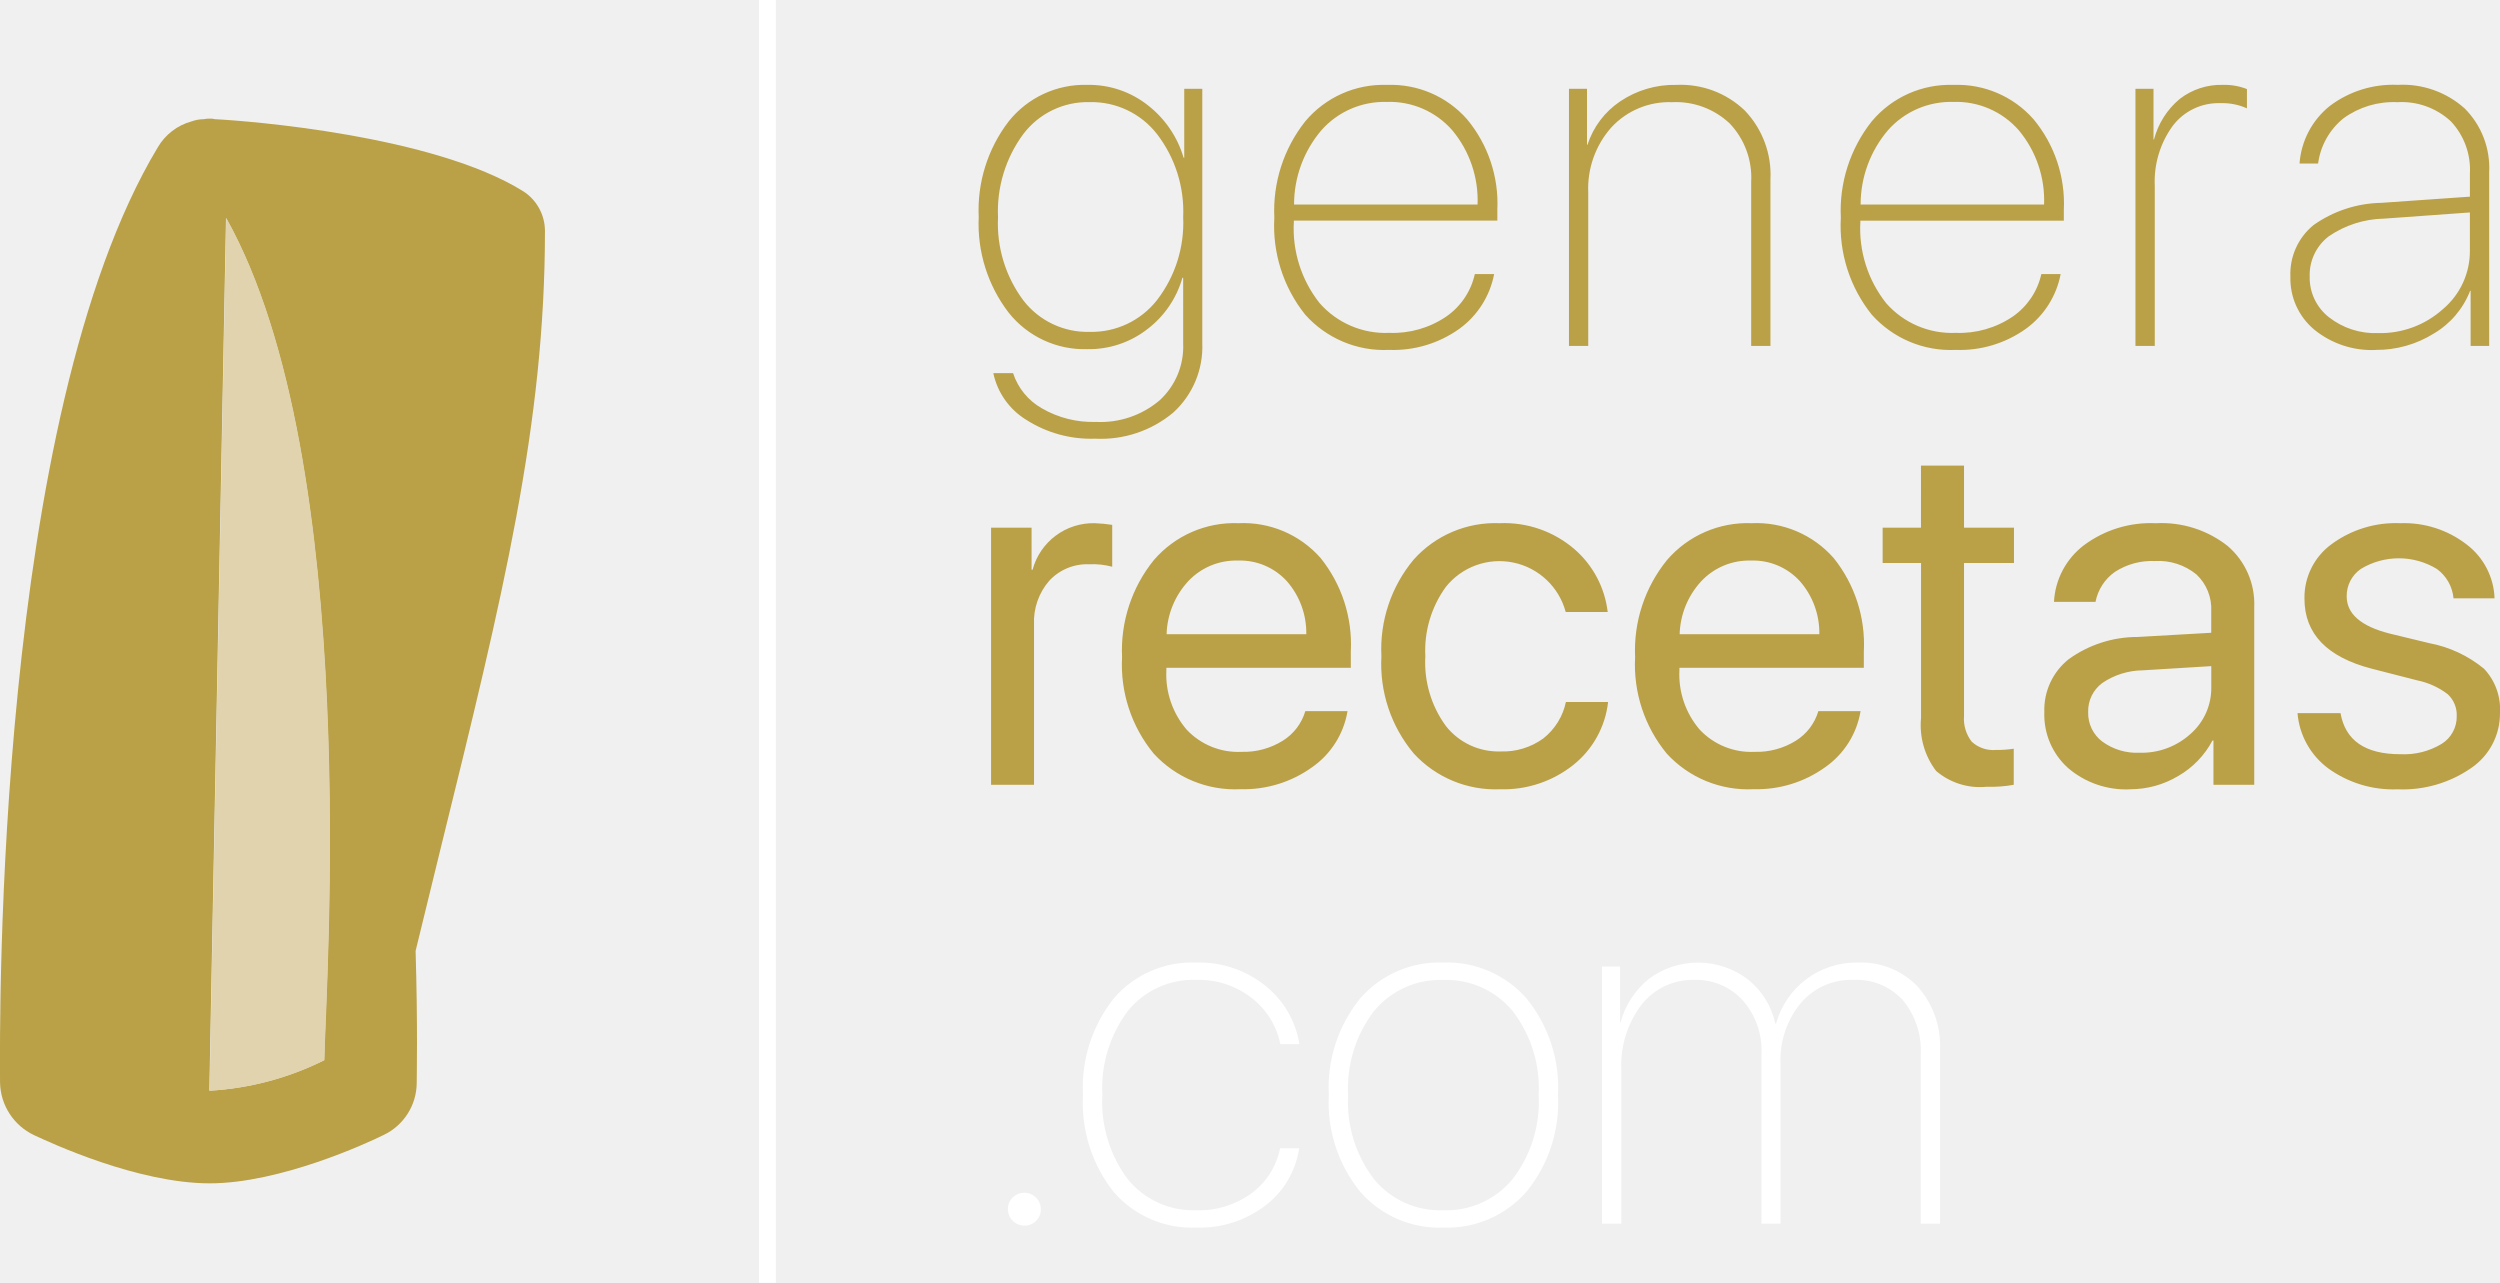
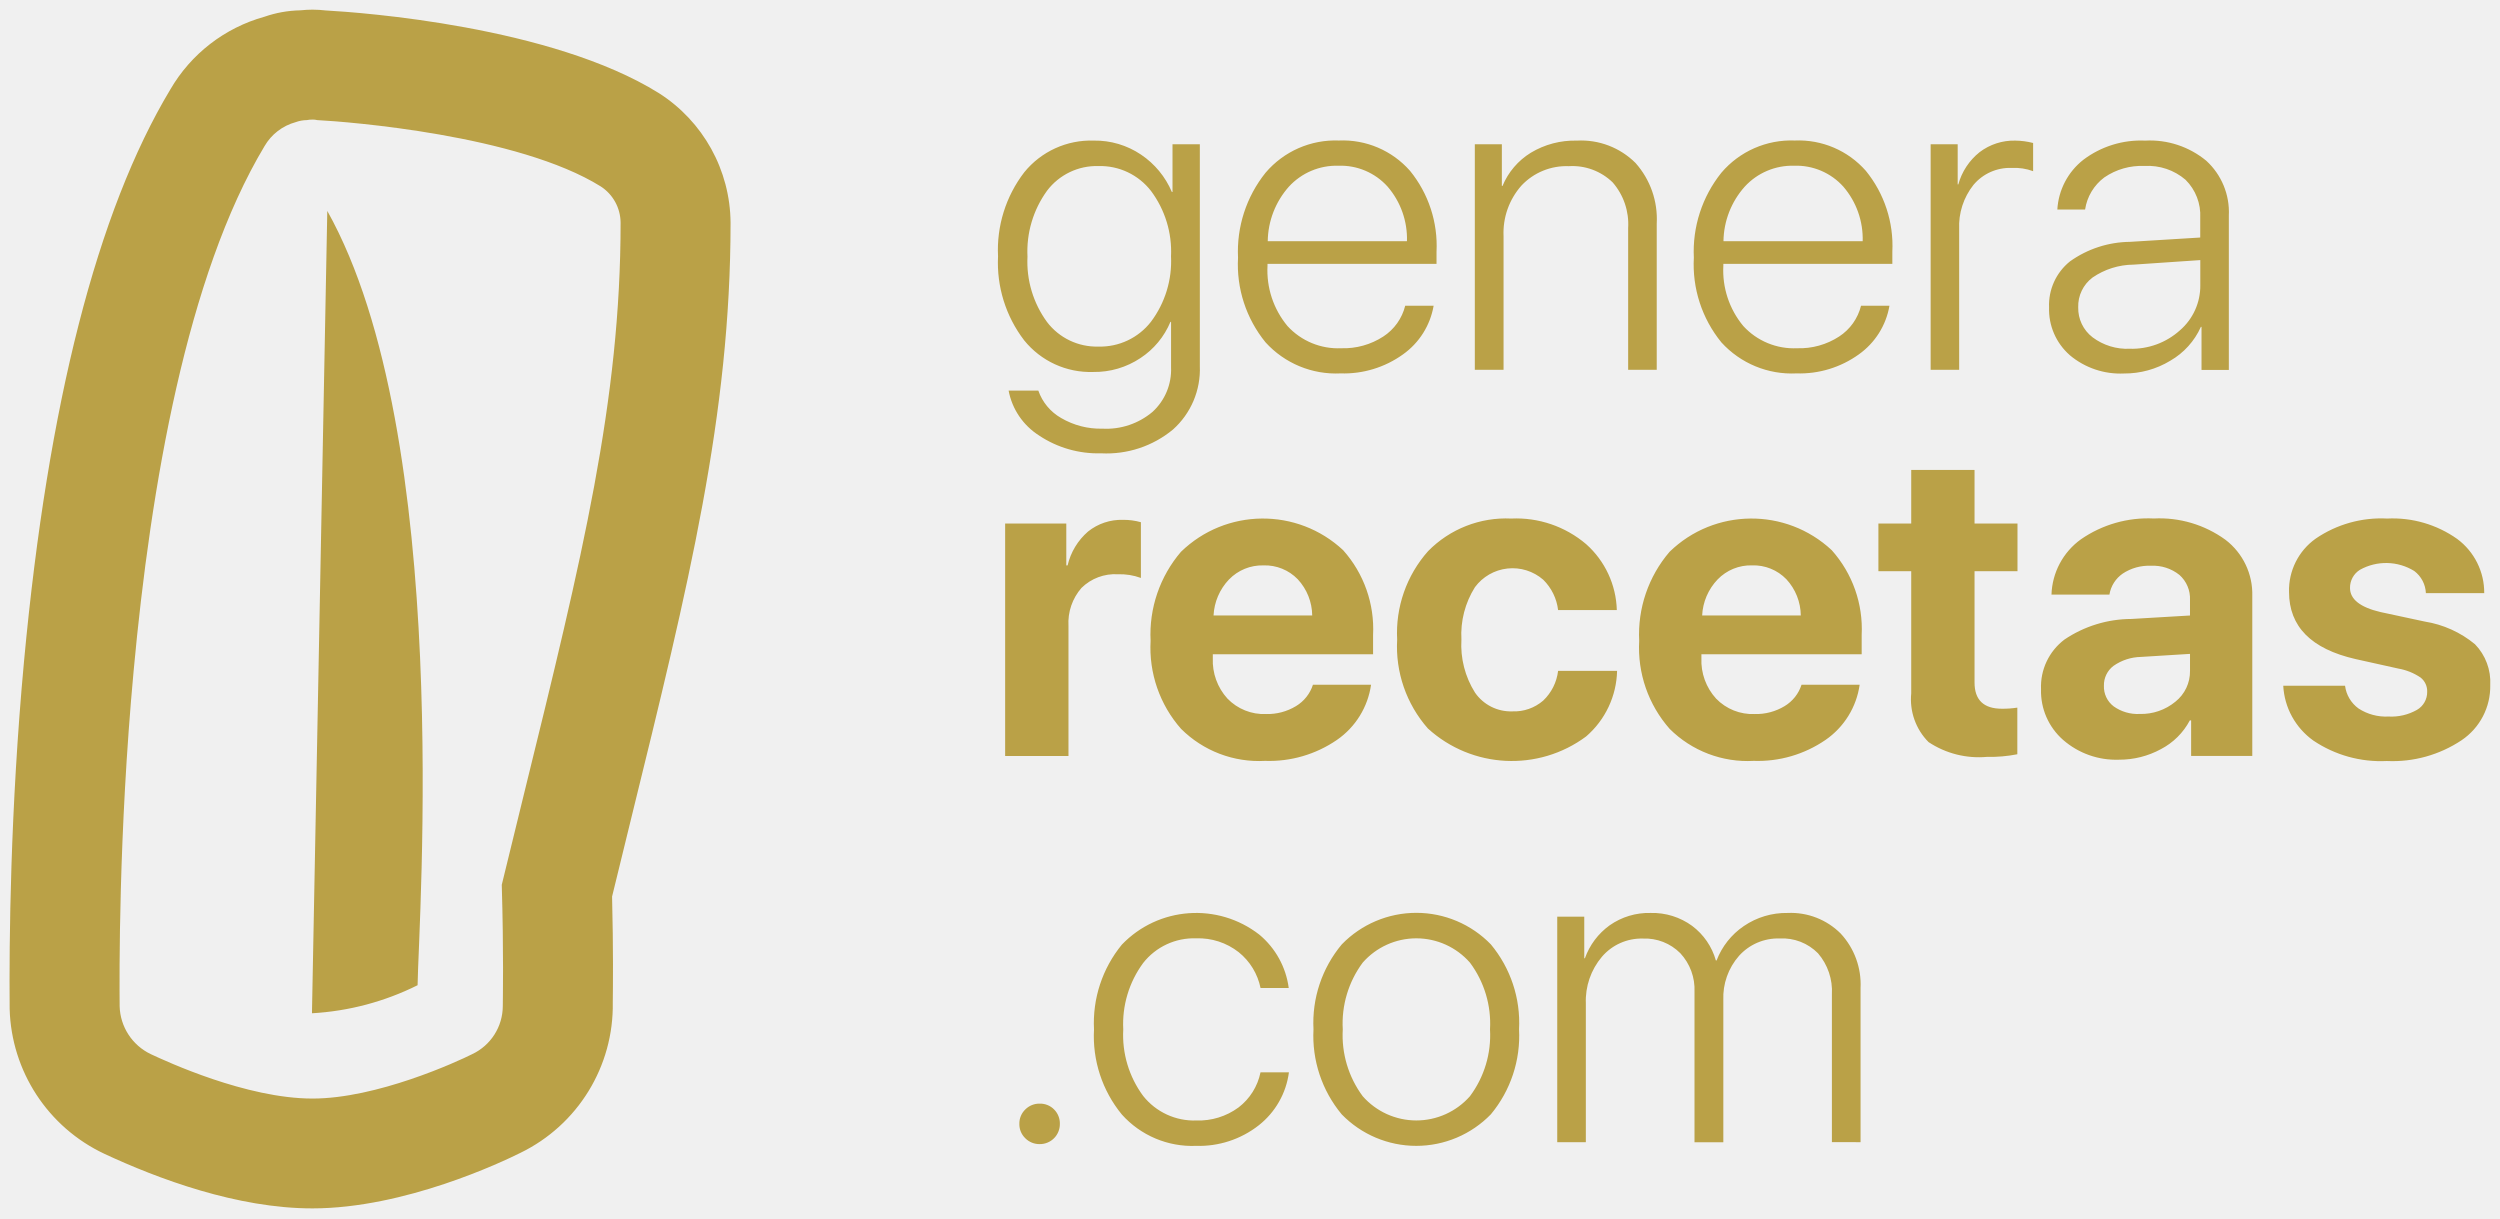
- <svg xmlns="http://www.w3.org/2000/svg" data-v-c4862b54="" width="148.116" height="76" viewBox="0 0 148.116 76">
-   <g data-v-c4862b54="" id="Grupo_2932" data-name="Grupo 2932" transform="translate(-1520.031 1970.5)">
-     <g data-v-c4862b54="" id="Grupo_2931" data-name="Grupo 2931" transform="translate(31.265 -15.067)">
-       <path data-v-c4862b54="" id="XMLID_1_" d="M32.284,6.64A2.8,2.8,0,0,0,31,4.306C25.677.986,14.7.131,12.726.033A.91.91,0,0,0,12.43,0a1.613,1.613,0,0,0-.362.033,2.187,2.187,0,0,0-.723.131A3.331,3.331,0,0,0,9.34,1.709C-.258,17.685-.028,53.12,0,57.131a3.522,3.522,0,0,0,2.005,3.09c.986.46,6.147,2.86,10.42,2.86,4.142,0,9.3-2.367,10.289-2.86a3.432,3.432,0,0,0,1.972-3.09c0-.427.066-3.386-.066-7.823l1.446-5.917C29.819,28.171,32.284,18.112,32.284,6.64ZM19.2,55.783a17.456,17.456,0,0,1-6.8,1.808v-.131l.986-51.575C21.5,20.38,19.267,51.477,19.2,55.783Z" transform="translate(1488.769 -1948.405)" fill="#baa147" />
-       <path data-v-c4862b54="" id="XMLID_1_-_Contorno" data-name="XMLID_1 - Contorno" d="M3.77,53.5v-.131L4.756,1.79c8.119,14.5,5.884,45.593,5.818,49.9A17.456,17.456,0,0,1,3.77,53.5" transform="translate(1497.414 -1944.311)" fill="#e0d3ad" />
-     </g>
-     <g data-v-c4862b54="" id="Grupo_2930" data-name="Grupo 2930" transform="translate(-160 -12.598)">
-       <path data-v-c4862b54="" id="Trazado_59485" data-name="Trazado 59485" d="M7.5-.835a4.92,4.92,0,0,0,3.992-1.89,7.5,7.5,0,0,0,1.545-4.907,7.533,7.533,0,0,0-1.545-4.915,4.913,4.913,0,0,0-3.992-1.9,4.783,4.783,0,0,0-3.933,1.89,7.7,7.7,0,0,0-1.5,4.937A7.607,7.607,0,0,0,3.567-2.7,4.8,4.8,0,0,0,7.5-.835Zm.308,6.328a7.1,7.1,0,0,1-4.05-1.106,4.285,4.285,0,0,1-1.97-2.776H2.959a3.727,3.727,0,0,0,1.7,2.08A5.993,5.993,0,0,0,7.866,4.5,5.412,5.412,0,0,0,11.631,3.23,4.306,4.306,0,0,0,13.037-.132V-4.043h-.044a5.819,5.819,0,0,1-2.058,3.032A5.633,5.633,0,0,1,7.354.19,5.732,5.732,0,0,1,2.7-1.97,8.642,8.642,0,0,1,.923-7.632,8.642,8.642,0,0,1,2.7-13.308a5.753,5.753,0,0,1,4.666-2.161,5.619,5.619,0,0,1,3.589,1.216,6.127,6.127,0,0,1,2.109,3.105H13.1v-4.087h1.069V-.176a5.27,5.27,0,0,1-1.721,4.124A6.681,6.681,0,0,1,7.808,5.493ZM25.1-14.458a4.977,4.977,0,0,0-3.867,1.67,6.78,6.78,0,0,0-1.626,4.409H30.478a6.472,6.472,0,0,0-1.494-4.395A4.918,4.918,0,0,0,25.1-14.458Zm5.215,10.2H31.46a5.208,5.208,0,0,1-2.065,3.245A6.738,6.738,0,0,1,25.234.234a6.268,6.268,0,0,1-4.966-2.087A8.422,8.422,0,0,1,18.437-7.6a8.527,8.527,0,0,1,1.831-5.706,6.04,6.04,0,0,1,4.849-2.161,6.009,6.009,0,0,1,4.739,2.036A7.812,7.812,0,0,1,31.65-8.071v.645H19.594v.059a7.114,7.114,0,0,0,1.531,4.834A5.19,5.19,0,0,0,25.249-.776a5.625,5.625,0,0,0,3.376-.967A4.156,4.156,0,0,0,30.317-4.263ZM35.893,0V-15.234h1.069v3.311h.029a4.928,4.928,0,0,1,1.941-2.571,5.727,5.727,0,0,1,3.333-.974,5.479,5.479,0,0,1,4.043,1.516,5.5,5.5,0,0,1,1.523,4.08V0H46.689V-9.727a4.641,4.641,0,0,0-1.274-3.457A4.643,4.643,0,0,0,42-14.443a4.665,4.665,0,0,0-3.589,1.487A5.455,5.455,0,0,0,37.035-9.1V0ZM58.666-14.458a4.977,4.977,0,0,0-3.867,1.67,6.78,6.78,0,0,0-1.626,4.409H64.042a6.472,6.472,0,0,0-1.494-4.395A4.918,4.918,0,0,0,58.666-14.458Zm5.215,10.2h1.143a5.208,5.208,0,0,1-2.065,3.245A6.738,6.738,0,0,1,58.8.234a6.268,6.268,0,0,1-4.966-2.087A8.422,8.422,0,0,1,52-7.6a8.527,8.527,0,0,1,1.831-5.706,6.04,6.04,0,0,1,4.849-2.161,6.009,6.009,0,0,1,4.739,2.036,7.812,7.812,0,0,1,1.794,5.361v.645H53.158v.059a7.114,7.114,0,0,0,1.531,4.834A5.19,5.19,0,0,0,58.812-.776a5.625,5.625,0,0,0,3.376-.967A4.156,4.156,0,0,0,63.881-4.263ZM69.456,0V-15.234h1.069v3h.029a4.66,4.66,0,0,1,1.523-2.4,4,4,0,0,1,2.563-.835,3.628,3.628,0,0,1,1.421.249v1.143a3.538,3.538,0,0,0-1.582-.308,3.392,3.392,0,0,0-2.827,1.362A5.6,5.6,0,0,0,70.6-9.492V0ZM83.836-.762A5.55,5.55,0,0,0,87.681-2.19a4.489,4.489,0,0,0,1.589-3.464V-7.91l-5.083.366A5.989,5.989,0,0,0,80.914-6.5a2.879,2.879,0,0,0-1.135,2.4,2.969,2.969,0,0,0,1.143,2.4A4.445,4.445,0,0,0,83.836-.762Zm-.161,1A5.377,5.377,0,0,1,80.042-.974,3.932,3.932,0,0,1,78.636-4.1a3.731,3.731,0,0,1,1.37-3.062,7.168,7.168,0,0,1,4.021-1.318l5.244-.366V-10.21a4.181,4.181,0,0,0-1.135-3.105,4.283,4.283,0,0,0-3.157-1.128,5.032,5.032,0,0,0-3.193.952,4.136,4.136,0,0,0-1.509,2.681h-1.1a4.811,4.811,0,0,1,1.78-3.4,6.222,6.222,0,0,1,4.036-1.26,5.5,5.5,0,0,1,3.962,1.392A4.978,4.978,0,0,1,90.413-10.3V0h-1.1V-3.267h-.029A5.055,5.055,0,0,1,87.139-.74,6.409,6.409,0,0,1,83.675.234ZM1.655,26V10.766h2.4v2.49h.059A3.731,3.731,0,0,1,7.808,10.5a8.324,8.324,0,0,1,1.025.1V13.08a4.47,4.47,0,0,0-1.362-.146,3.054,3.054,0,0,0-2.373.981A3.7,3.7,0,0,0,4.2,16.508V26ZM16.274,12.714a3.883,3.883,0,0,0-2.937,1.223,4.82,4.82,0,0,0-1.282,3.142h8.276a4.646,4.646,0,0,0-1.157-3.149A3.75,3.75,0,0,0,16.274,12.714Zm4,8.921h2.5a5.061,5.061,0,0,1-2.1,3.325,6.939,6.939,0,0,1-4.241,1.3,6.527,6.527,0,0,1-5.142-2.109,8.288,8.288,0,0,1-1.875-5.713A8.505,8.505,0,0,1,11.3,12.685,6.294,6.294,0,0,1,16.318,10.5a6.1,6.1,0,0,1,4.863,2.065A8.169,8.169,0,0,1,22.969,18.1v.967H12.041v.146a5.019,5.019,0,0,0,1.2,3.516,4.182,4.182,0,0,0,3.252,1.318,4.381,4.381,0,0,0,2.446-.659A3.09,3.09,0,0,0,20.273,21.635Zm17.915-5.874H35.7a4.064,4.064,0,0,0-7.1-1.487,6.423,6.423,0,0,0-1.216,4.109A6.378,6.378,0,0,0,28.6,22.514a3.953,3.953,0,0,0,3.23,1.509,4.057,4.057,0,0,0,2.542-.769,3.721,3.721,0,0,0,1.34-2.161h2.5a5.558,5.558,0,0,1-2.058,3.728,6.638,6.638,0,0,1-4.343,1.443A6.565,6.565,0,0,1,26.7,24.147a8.261,8.261,0,0,1-1.919-5.764A8.284,8.284,0,0,1,26.7,12.648,6.487,6.487,0,0,1,31.787,10.5a6.366,6.366,0,0,1,4.431,1.538A5.817,5.817,0,0,1,38.188,15.761Zm8.481-3.047a3.883,3.883,0,0,0-2.937,1.223,4.82,4.82,0,0,0-1.282,3.142h8.276A4.646,4.646,0,0,0,49.57,13.93,3.75,3.75,0,0,0,46.67,12.714Zm4,8.921h2.5a5.061,5.061,0,0,1-2.1,3.325,6.939,6.939,0,0,1-4.241,1.3,6.527,6.527,0,0,1-5.142-2.109,8.288,8.288,0,0,1-1.875-5.713A8.505,8.505,0,0,1,41.7,12.685,6.294,6.294,0,0,1,46.714,10.5a6.1,6.1,0,0,1,4.863,2.065A8.169,8.169,0,0,1,53.364,18.1v.967H42.437v.146a5.019,5.019,0,0,0,1.2,3.516,4.182,4.182,0,0,0,3.252,1.318,4.381,4.381,0,0,0,2.446-.659A3.09,3.09,0,0,0,50.669,21.635ZM56.748,7.089H59.3v3.677h2.959V12.86H59.3v9.053a2.2,2.2,0,0,0,.454,1.531,1.871,1.871,0,0,0,1.436.491,6.524,6.524,0,0,0,1.055-.073V26a7.819,7.819,0,0,1-1.611.117,4,4,0,0,1-2.988-.937,4.47,4.47,0,0,1-.894-3.135V12.86H54.478V10.766h2.271ZM69.7,24.1a4.311,4.311,0,0,0,3.025-1.121,3.6,3.6,0,0,0,1.223-2.761V18.969l-4.072.249a4.339,4.339,0,0,0-2.38.747,2.065,2.065,0,0,0-.842,1.729,2.111,2.111,0,0,0,.835,1.743A3.468,3.468,0,0,0,69.7,24.1Zm-.571,2.168A5.275,5.275,0,0,1,65.457,25a4.242,4.242,0,0,1-1.4-3.311A3.832,3.832,0,0,1,65.5,18.559a6.952,6.952,0,0,1,4.08-1.318l4.365-.249V15.717a2.787,2.787,0,0,0-.879-2.183,3.55,3.55,0,0,0-2.461-.791,4.019,4.019,0,0,0-2.358.637,2.824,2.824,0,0,0-1.157,1.78H64.629a4.5,4.5,0,0,1,1.765-3.347,6.614,6.614,0,0,1,4.27-1.311,6.327,6.327,0,0,1,4.255,1.348,4.52,4.52,0,0,1,1.575,3.618V26H74.077V23.378h-.059A5.27,5.27,0,0,1,72,25.473,5.529,5.529,0,0,1,69.126,26.264ZM79.468,14.97a3.915,3.915,0,0,1,1.589-3.215A6.417,6.417,0,0,1,85.151,10.5a6.066,6.066,0,0,1,3.926,1.26,4.187,4.187,0,0,1,1.655,3.193H88.3a2.418,2.418,0,0,0-.989-1.743,4.337,4.337,0,0,0-4.49-.007,1.933,1.933,0,0,0-.85,1.633q0,1.553,2.534,2.2l2.358.571a7.193,7.193,0,0,1,3.245,1.516,3.5,3.5,0,0,1,.945,2.615A3.9,3.9,0,0,1,89.355,25a7.11,7.11,0,0,1-4.365,1.267,6.57,6.57,0,0,1-4.109-1.238,4.529,4.529,0,0,1-1.824-3.274h2.549q.425,2.432,3.545,2.432a4.3,4.3,0,0,0,2.439-.608,1.892,1.892,0,0,0,.9-1.648,1.67,1.67,0,0,0-.535-1.3,4.445,4.445,0,0,0-1.809-.82l-2.681-.688Q79.468,18.09,79.468,14.97Z" transform="translate(1737.093 -1937.405)" fill="#baa147" />
-       <path data-v-c4862b54="" id="Trazado_59486" data-name="Trazado 59486" d="M3.633,52.117a.975.975,0,0,1-.981-.981.93.93,0,0,1,.286-.681.947.947,0,0,1,.7-.286.975.975,0,0,1,.967.967.947.947,0,0,1-.286.7A.93.93,0,0,1,3.633,52.117ZM19.922,41.365H18.794a4.612,4.612,0,0,0-1.7-2.739,5.092,5.092,0,0,0-3.267-1.069A4.985,4.985,0,0,0,9.756,39.4a7.636,7.636,0,0,0-1.509,4.98,7.63,7.63,0,0,0,1.509,4.988,4.993,4.993,0,0,0,4.072,1.838A5.257,5.257,0,0,0,17.087,50.2a4.371,4.371,0,0,0,1.692-2.666h1.128a5.218,5.218,0,0,1-2.007,3.4,6.416,6.416,0,0,1-4.072,1.3,6.143,6.143,0,0,1-4.907-2.109A8.507,8.507,0,0,1,7.1,44.383a8.5,8.5,0,0,1,1.824-5.728,6.113,6.113,0,0,1,4.885-2.124A6.234,6.234,0,0,1,17.9,37.9,5.536,5.536,0,0,1,19.922,41.365ZM33.376,50.11a6.244,6.244,0,0,1-4.929,2.124,6.222,6.222,0,0,1-4.922-2.124,8.386,8.386,0,0,1-1.86-5.728,8.386,8.386,0,0,1,1.86-5.728,6.222,6.222,0,0,1,4.922-2.124,6.244,6.244,0,0,1,4.929,2.124,8.365,8.365,0,0,1,1.868,5.728A8.365,8.365,0,0,1,33.376,50.11Zm-9.031-.74a5.077,5.077,0,0,0,4.1,1.838,5.09,5.09,0,0,0,4.109-1.846,7.512,7.512,0,0,0,1.545-4.98A7.506,7.506,0,0,0,32.556,39.4a5.1,5.1,0,0,0-4.109-1.838,5.077,5.077,0,0,0-4.1,1.838,7.531,7.531,0,0,0-1.538,4.988A7.531,7.531,0,0,0,24.346,49.371ZM37.852,52V36.766h1.069v3.311h.029a5,5,0,0,1,1.655-2.563,4.876,4.876,0,0,1,5.925.044,4.581,4.581,0,0,1,1.589,2.593h.044A4.926,4.926,0,0,1,53,36.531a4.643,4.643,0,0,1,3.545,1.414,5.273,5.273,0,0,1,1.333,3.772V52H56.733V41.98a4.657,4.657,0,0,0-1.069-3.237,3.745,3.745,0,0,0-2.93-1.187,3.915,3.915,0,0,0-3.113,1.384,5.289,5.289,0,0,0-1.194,3.582V52H47.3V41.937a4.5,4.5,0,0,0-1.113-3.171,3.727,3.727,0,0,0-2.871-1.208,3.846,3.846,0,0,0-3.12,1.465,5.931,5.931,0,0,0-1.2,3.882V52Z" transform="translate(1737.093 -1937.405)" fill="#fff" />
-     </g>
-     <line data-v-c4862b54="" id="Línea_241" data-name="Línea 241" y2="76" transform="translate(1565.5 -1970.5)" fill="none" stroke="#fff" stroke-width="1" />
-   </g>
+ <svg xmlns="http://www.w3.org/2000/svg" width="129.472" height="63.085" viewBox="0 0 129.472 63.085">
+   <path id="Trazado_59580" data-name="Trazado 59580" d="M4.9,59.252a8.546,8.546,0,0,1-4.9-7.5c-.03-3.479.031-10.307.746-18.027C1.986,20.394,4.532,10.439,8.32,4.135A8.166,8.166,0,0,1,13.195.367,6.016,6.016,0,0,1,15.042.035C15.277.013,15.5,0,15.684,0a6.5,6.5,0,0,1,.706.043c1.813.1,11.669.811,17.233,4.28a8.022,8.022,0,0,1,3.712,6.708c0,9.948-2.164,18.735-5.158,30.9l-.978,4c.068,2.77.045,4.738.036,5.478a8.5,8.5,0,0,1-4.791,7.8c-.913.456-5.985,2.872-10.759,2.872C11.789,62.085,7.671,60.545,4.9,59.252ZM15.394,5.72a1.747,1.747,0,0,0-.581.106A2.679,2.679,0,0,0,13.2,7.068c-4.019,6.69-5.9,17.624-6.78,27.181-.785,8.478-.736,15.817-.724,17.36A2.834,2.834,0,0,0,7.31,54.093c.792.369,4.94,2.3,8.375,2.3,3.328,0,7.476-1.9,8.269-2.3a2.76,2.76,0,0,0,1.585-2.484c0-.343.052-2.721-.053-6.287l1.163-4.755C29.66,28.335,31.64,20.251,31.64,11.03a2.253,2.253,0,0,0-1.03-1.876C26.33,6.487,17.507,5.8,15.922,5.72a.739.739,0,0,0-.238-.026A1.31,1.31,0,0,0,15.394,5.72Zm53.59,51.489a6.355,6.355,0,0,1-1.46-4.4,6.338,6.338,0,0,1,1.465-4.4,5.377,5.377,0,0,1,7.721,0,6.357,6.357,0,0,1,1.46,4.4,6.359,6.359,0,0,1-1.46,4.4,5.385,5.385,0,0,1-7.727,0Zm1.089-7.856a5.3,5.3,0,0,0-1.033,3.459,5.3,5.3,0,0,0,1.033,3.46,3.7,3.7,0,0,0,5.554,0,5.279,5.279,0,0,0,1.039-3.46,5.278,5.278,0,0,0-1.039-3.459,3.694,3.694,0,0,0-5.554,0ZM57.6,57.22a6.394,6.394,0,0,1-1.443-4.408A6.408,6.408,0,0,1,57.6,48.421a5.331,5.331,0,0,1,7.12-.517,4.331,4.331,0,0,1,1.522,2.763h-1.46a3.2,3.2,0,0,0-1.129-1.853,3.381,3.381,0,0,0-2.207-.719A3.342,3.342,0,0,0,58.7,49.376a5.333,5.333,0,0,0-1.028,3.436,5.305,5.305,0,0,0,1.033,3.448,3.369,3.369,0,0,0,2.751,1.269,3.487,3.487,0,0,0,2.184-.674,3.053,3.053,0,0,0,1.14-1.819h1.472a4.185,4.185,0,0,1-1.567,2.746,5.007,5.007,0,0,1-3.24,1.061A4.894,4.894,0,0,1,57.6,57.22Zm-5,1.229a1,1,0,0,1-.309-.741,1.01,1.01,0,0,1,.309-.752,1.027,1.027,0,0,1,.747-.3,1.009,1.009,0,0,1,.742.3,1.022,1.022,0,0,1,.3.752,1.034,1.034,0,0,1-1.044,1.044A1.027,1.027,0,0,1,52.6,58.45Zm41.772.2V51a3,3,0,0,0-.718-2.128,2.588,2.588,0,0,0-1.988-.77A2.72,2.72,0,0,0,89.563,49a3.276,3.276,0,0,0-.814,2.3v7.356H87.256V50.87a2.757,2.757,0,0,0-.735-2.005,2.58,2.58,0,0,0-1.938-.758,2.7,2.7,0,0,0-2.122.943,3.533,3.533,0,0,0-.832,2.425v7.177H80.147V46.973h1.4v2.155h.033a3.581,3.581,0,0,1,1.281-1.706,3.53,3.53,0,0,1,2.122-.641,3.487,3.487,0,0,1,2.151.669,3.384,3.384,0,0,1,1.229,1.791H88.4a3.787,3.787,0,0,1,1.409-1.78,3.9,3.9,0,0,1,2.274-.68,3.65,3.65,0,0,1,2.74,1.062,3.873,3.873,0,0,1,1.033,2.824v7.985ZM15.658,51.873l.792-41.45c6.525,11.651,4.729,36.642,4.676,40.1a14.032,14.032,0,0,1-5.468,1.453ZM119.308,37.855a3.726,3.726,0,0,1-1.561-2.841h3.2a1.723,1.723,0,0,0,.7,1.179,2.611,2.611,0,0,0,1.555.416,2.692,2.692,0,0,0,1.465-.343,1.061,1.061,0,0,0,.534-.938.9.9,0,0,0-.337-.735,2.938,2.938,0,0,0-1.146-.466l-2.224-.494q-3.448-.786-3.448-3.481a3.283,3.283,0,0,1,1.382-2.758,6.006,6.006,0,0,1,3.7-1.039,5.784,5.784,0,0,1,3.627,1.056,3.459,3.459,0,0,1,1.4,2.808h-3.021a1.517,1.517,0,0,0-.6-1.146,2.779,2.779,0,0,0-2.819-.062,1.09,1.09,0,0,0-.511.938q0,.876,1.572,1.247l2.3.494a5.423,5.423,0,0,1,2.6,1.174,2.816,2.816,0,0,1,.791,2.117,3.362,3.362,0,0,1-1.482,2.853,6.437,6.437,0,0,1-3.875,1.078A6.256,6.256,0,0,1,119.308,37.855ZM85.97,37.248a6.352,6.352,0,0,1-1.578-4.559,6.578,6.578,0,0,1,1.572-4.611,6.087,6.087,0,0,1,8.4-.084,6.13,6.13,0,0,1,1.55,4.391v1h-8.3v.2a2.924,2.924,0,0,0,.759,2.094,2.626,2.626,0,0,0,2,.8,2.849,2.849,0,0,0,1.55-.41,2.007,2.007,0,0,0,.876-1.106h3.01a4.182,4.182,0,0,1-1.769,2.858,6.191,6.191,0,0,1-3.722,1.084A5.715,5.715,0,0,1,85.97,37.248Zm2.482-7.738a2.9,2.9,0,0,0-.8,1.865h5.109a2.8,2.8,0,0,0-.746-1.876,2.362,2.362,0,0,0-1.78-.719A2.388,2.388,0,0,0,88.452,29.51Zm-15,7.721a6.421,6.421,0,0,1-1.595-4.61,6.386,6.386,0,0,1,1.6-4.576,5.652,5.652,0,0,1,4.307-1.69,5.592,5.592,0,0,1,3.88,1.325,4.743,4.743,0,0,1,1.589,3.415H80.192a2.637,2.637,0,0,0-.77-1.572,2.422,2.422,0,0,0-3.537.387,4.6,4.6,0,0,0-.7,2.713,4.636,4.636,0,0,0,.7,2.741,2.255,2.255,0,0,0,1.937.977,2.3,2.3,0,0,0,1.595-.555,2.531,2.531,0,0,0,.775-1.544h3.055a4.626,4.626,0,0,1-1.606,3.4,6.456,6.456,0,0,1-8.187-.41Zm-12.785.017a6.352,6.352,0,0,1-1.579-4.559,6.582,6.582,0,0,1,1.572-4.611,6.087,6.087,0,0,1,8.4-.084,6.13,6.13,0,0,1,1.55,4.391v1h-8.3v.2a2.924,2.924,0,0,0,.758,2.094,2.626,2.626,0,0,0,2,.8,2.844,2.844,0,0,0,1.55-.41,2.008,2.008,0,0,0,.877-1.106h3.01a4.187,4.187,0,0,1-1.769,2.858,6.191,6.191,0,0,1-3.722,1.084A5.712,5.712,0,0,1,60.668,37.248Zm2.481-7.738a2.907,2.907,0,0,0-.8,1.865h5.11A2.8,2.8,0,0,0,66.71,29.5a2.362,2.362,0,0,0-1.78-.719A2.391,2.391,0,0,0,63.149,29.51Zm43.2,8.311a3.363,3.363,0,0,1-1.146-2.628,3.062,3.062,0,0,1,1.213-2.571,6.23,6.23,0,0,1,3.47-1.067l3.032-.179v-.8a1.635,1.635,0,0,0-.545-1.3A2.183,2.183,0,0,0,110.9,28.8a2.465,2.465,0,0,0-1.466.405,1.645,1.645,0,0,0-.69,1.089h-3a3.669,3.669,0,0,1,1.516-2.858,6.1,6.1,0,0,1,3.785-1.084,5.811,5.811,0,0,1,3.706,1.1,3.537,3.537,0,0,1,1.392,2.92v8.277h-3.167V36.81h-.068a3.543,3.543,0,0,1-1.5,1.489,4.5,4.5,0,0,1-2.167.545A4.176,4.176,0,0,1,106.348,37.821Zm4.032-4.3a2.57,2.57,0,0,0-1.421.461,1.251,1.251,0,0,0-.5,1.033,1.278,1.278,0,0,0,.506,1.067,2.136,2.136,0,0,0,1.347.393,2.784,2.784,0,0,0,1.848-.634,2,2,0,0,0,.758-1.6v-.877Zm-11,4.414a3.142,3.142,0,0,1-.9-2.526V29.083h-1.7v-2.47h1.7V23.839h3.279v2.774h2.224v2.47h-2.224v5.762q0,1.358,1.416,1.359a4.877,4.877,0,0,0,.8-.057v2.415a7.12,7.12,0,0,1-1.562.135A4.708,4.708,0,0,1,99.379,37.933Zm-47.825.719V26.613h3.167V28.78h.068a3.319,3.319,0,0,1,1.056-1.751,2.764,2.764,0,0,1,1.808-.607,3.285,3.285,0,0,1,.932.123v2.886a3.151,3.151,0,0,0-1.191-.191,2.481,2.481,0,0,0-1.886.707,2.751,2.751,0,0,0-.674,1.976v6.728Zm1.758-16.6a3.523,3.523,0,0,1-1.578-2.325h1.539a2.62,2.62,0,0,0,1.184,1.421A4.033,4.033,0,0,0,56.6,21.7a3.707,3.707,0,0,0,2.588-.87,2.962,2.962,0,0,0,.96-2.308V16.17h-.033a4.145,4.145,0,0,1-1.555,1.876,4.289,4.289,0,0,1-2.443.718,4.41,4.41,0,0,1-3.577-1.639,6.616,6.616,0,0,1-1.353-4.347,6.607,6.607,0,0,1,1.359-4.357,4.445,4.445,0,0,1,3.6-1.64,4.258,4.258,0,0,1,2.443.724,4.4,4.4,0,0,1,1.6,1.937h.034V6.972h1.415V18.461a4.178,4.178,0,0,1-1.387,3.28,5.392,5.392,0,0,1-3.723,1.236A5.511,5.511,0,0,1,53.312,22.055Zm.41-12.673a5.359,5.359,0,0,0-1.011,3.408,5.292,5.292,0,0,0,1.011,3.386,3.23,3.23,0,0,0,2.661,1.274,3.332,3.332,0,0,0,2.723-1.285,5.223,5.223,0,0,0,1.039-3.387,5.245,5.245,0,0,0-1.039-3.391A3.325,3.325,0,0,0,56.383,8.1,3.219,3.219,0,0,0,53.722,9.382Zm52.969,8.512a3.148,3.148,0,0,1-1.073-2.476,2.9,2.9,0,0,1,1.084-2.381,5.438,5.438,0,0,1,3.105-1.011l3.639-.224V10.791a2.583,2.583,0,0,0-.763-1.983,2.991,2.991,0,0,0-2.123-.713,3.408,3.408,0,0,0-2.083.595,2.542,2.542,0,0,0-.994,1.662h-1.437A3.53,3.53,0,0,1,107.4,7.77a4.943,4.943,0,0,1,3.195-.988,4.58,4.58,0,0,1,3.167,1.044,3.607,3.607,0,0,1,1.167,2.831v8h-1.415V16.429h-.033A3.831,3.831,0,0,1,111.9,18.18a4.571,4.571,0,0,1-2.4.663A4.071,4.071,0,0,1,106.691,17.894Zm3.3-4.688a3.8,3.8,0,0,0-2.122.668,1.859,1.859,0,0,0-.742,1.544,1.9,1.9,0,0,0,.742,1.55,2.989,2.989,0,0,0,1.931.595,3.725,3.725,0,0,0,2.594-.954,3.044,3.044,0,0,0,1.056-2.347V12.97ZM88.648,17.231a6.384,6.384,0,0,1-1.426-4.386,6.533,6.533,0,0,1,1.426-4.4,4.747,4.747,0,0,1,3.8-1.668,4.638,4.638,0,0,1,3.684,1.572,6.15,6.15,0,0,1,1.37,4.189v.629H88.75v.09a4.508,4.508,0,0,0,1.033,3.127,3.553,3.553,0,0,0,2.785,1.151,3.764,3.764,0,0,0,2.179-.607,2.667,2.667,0,0,0,1.134-1.595h1.472a3.9,3.9,0,0,1-1.589,2.522,5.251,5.251,0,0,1-3.228.983A4.925,4.925,0,0,1,88.648,17.231Zm1.208-8.063a4.331,4.331,0,0,0-1.1,2.824h7.21a4.143,4.143,0,0,0-1-2.824,3.272,3.272,0,0,0-2.55-1.085A3.344,3.344,0,0,0,89.856,9.168ZM65.042,17.231a6.38,6.38,0,0,1-1.426-4.386,6.529,6.529,0,0,1,1.426-4.4,4.745,4.745,0,0,1,3.8-1.668,4.636,4.636,0,0,1,3.683,1.572,6.15,6.15,0,0,1,1.371,4.189v.629H65.143v.09a4.512,4.512,0,0,0,1.033,3.127,3.556,3.556,0,0,0,2.785,1.151,3.768,3.768,0,0,0,2.179-.607,2.667,2.667,0,0,0,1.134-1.595h1.472a3.9,3.9,0,0,1-1.589,2.522,5.254,5.254,0,0,1-3.229.983A4.923,4.923,0,0,1,65.042,17.231Zm1.207-8.063a4.33,4.33,0,0,0-1.094,2.824h7.21a4.139,4.139,0,0,0-1-2.824,3.271,3.271,0,0,0-2.549-1.085A3.346,3.346,0,0,0,66.249,9.168Zm33.237,9.484V6.972h1.4V9.05h.033a3.232,3.232,0,0,1,1.1-1.668,2.934,2.934,0,0,1,1.853-.6,3.831,3.831,0,0,1,.921.123v1.46a2.773,2.773,0,0,0-1.112-.168,2.459,2.459,0,0,0-1.976.877,3.437,3.437,0,0,0-.742,2.3v7.277Zm-15.666,0V11.318a3.3,3.3,0,0,0-.8-2.37,2.991,2.991,0,0,0-2.273-.842,3.194,3.194,0,0,0-2.449,1,3.7,3.7,0,0,0-.931,2.628v6.918H75.879V6.972h1.4V9.129h.034a3.666,3.666,0,0,1,1.465-1.718,4.406,4.406,0,0,1,2.387-.629A3.991,3.991,0,0,1,84.2,7.938,4.363,4.363,0,0,1,85.3,11.083v7.57Z" transform="translate(0.5 0.5)" fill="#baa147" stroke="rgba(0,0,0,0)" stroke-width="1" />
</svg>
